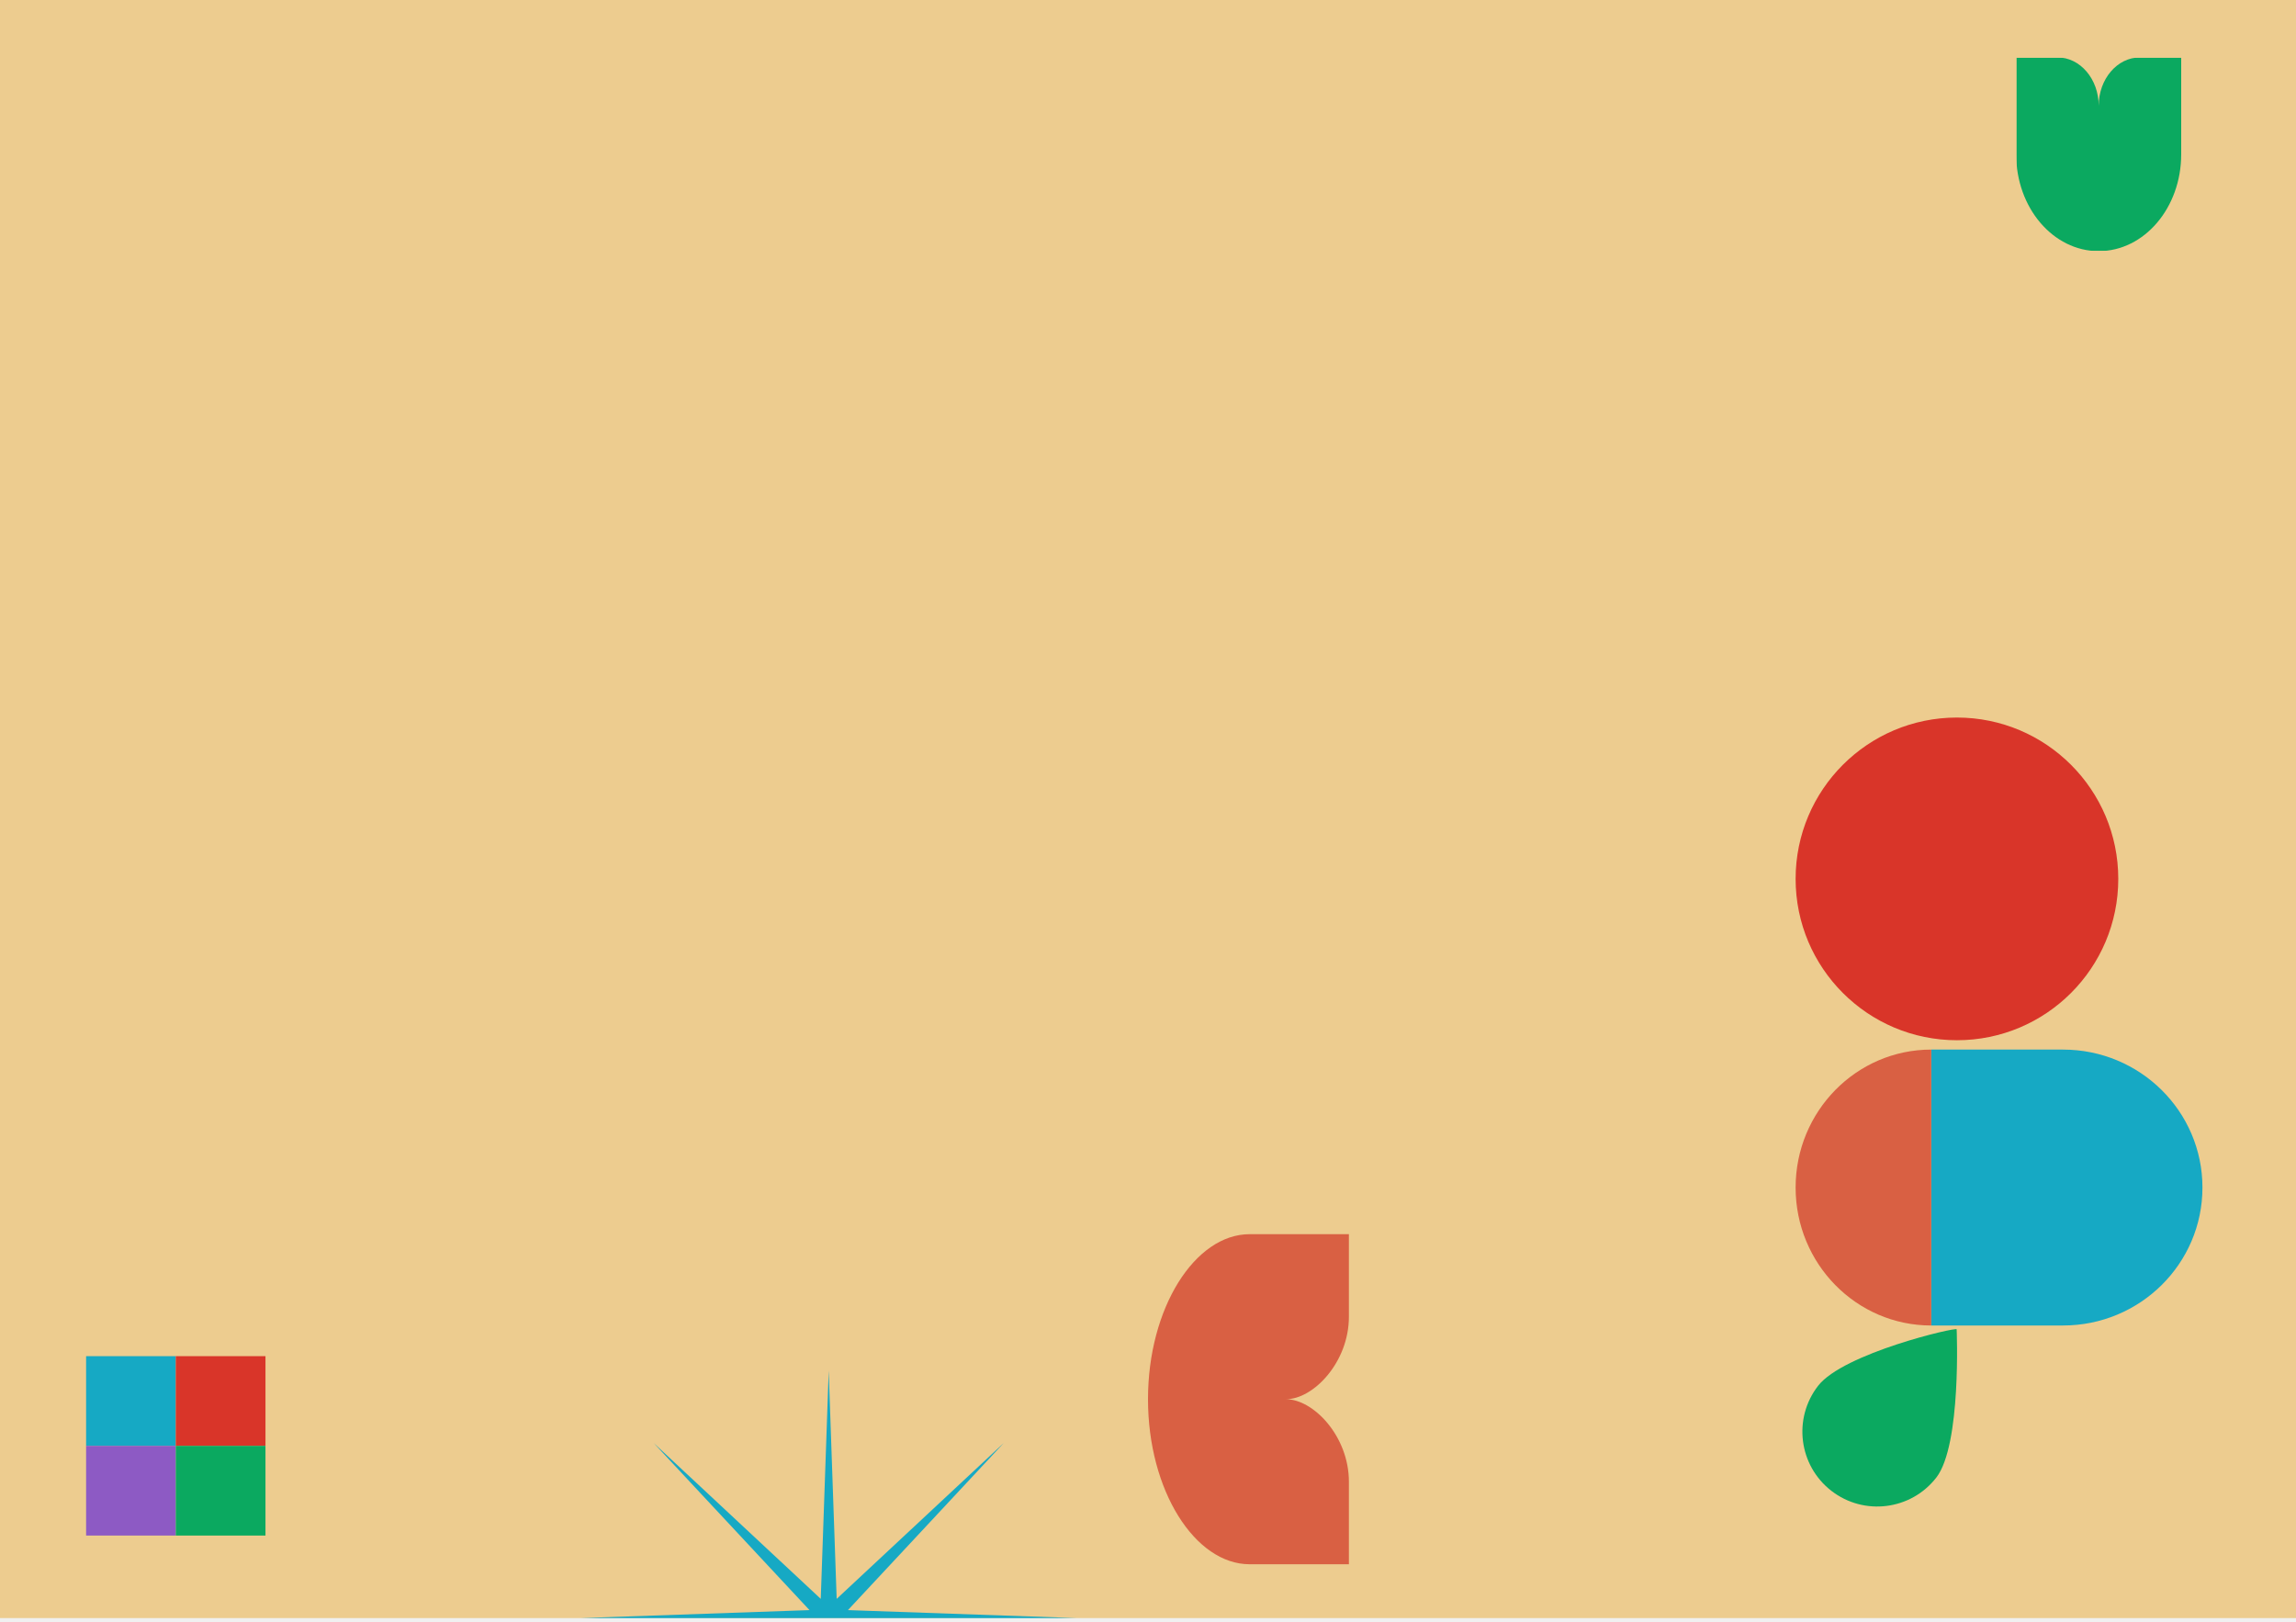
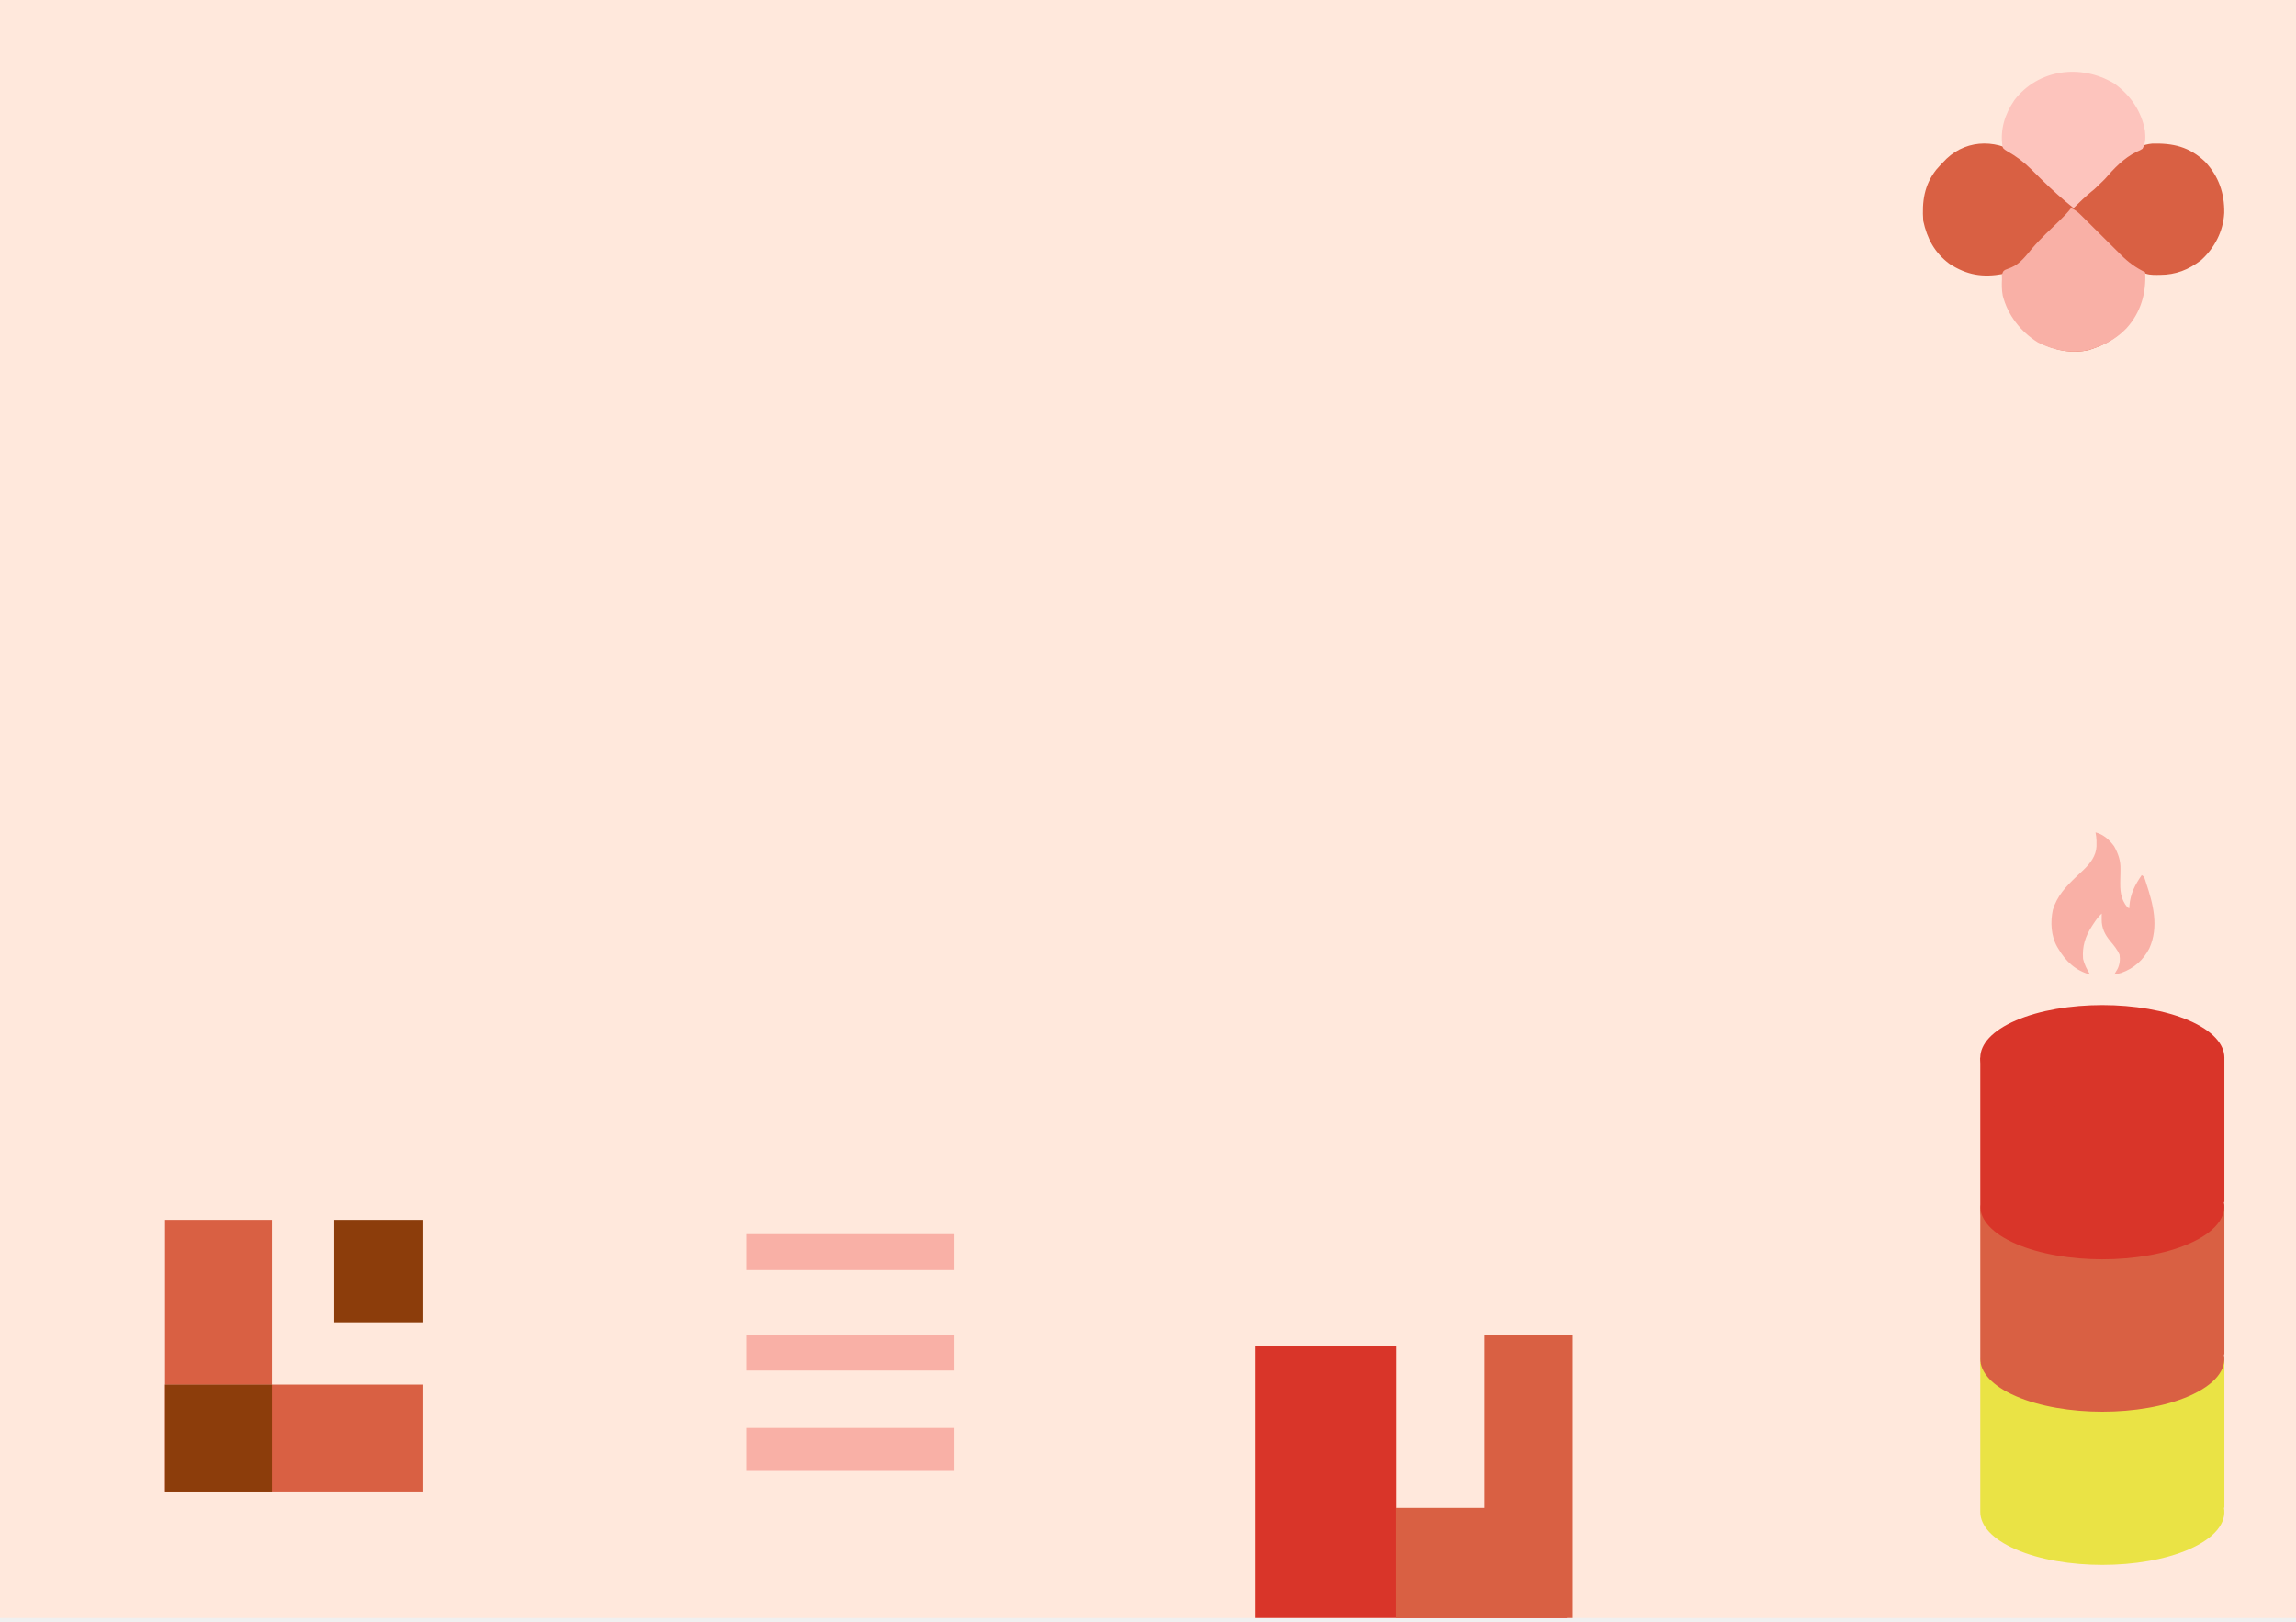
<svg xmlns="http://www.w3.org/2000/svg" width="320" height="226" viewBox="0 0 320 226" fill="none">
-   <g clip-path="url(#clip0_19244_45768)">
-     <path d="M0 0C105.6 0 211.2 0 320 0C320 74.415 320 148.83 320 225.5C214.4 225.5 108.8 225.5 0 225.5C0 151.085 0 76.67 0 0Z" fill="#EDCC8F" />
-     <path d="M115.5 191L116.609 222.823L139.895 201.105L118.178 224.391L150 225.5L118.178 226.609L139.895 249.895L116.609 228.178L115.5 260L114.391 228.178L91.105 249.895L112.823 226.609L81 225.5L112.823 224.391L91.105 201.105L114.391 222.823L115.5 191Z" fill="#16A9C4" />
-     <path fill-rule="evenodd" clip-rule="evenodd" d="M188 183.5L188 172L174.169 172C166.53 172 160 182.297 160 195C160 207.702 166.53 218 174.169 218L188 218L188 206.5C188 200.149 183.048 195 179.229 195C183.048 195 188 189.851 188 183.5Z" fill="#D96043" />
-     <circle cx="272.745" cy="122.485" r="22.485" fill="#D93529" />
-     <path fill-rule="evenodd" clip-rule="evenodd" d="M287.526 184.726C298.26 184.726 306.961 176.118 306.961 165.5C306.961 154.881 298.26 146.274 287.526 146.274L269.16 146.274L269.16 184.726L287.526 184.726Z" fill="#16A9C4" />
-     <path fill-rule="evenodd" clip-rule="evenodd" d="M269.16 146.274C258.722 146.274 250.26 154.882 250.26 165.5C250.26 176.119 258.722 184.727 269.16 184.727L269.16 146.274Z" fill="#D96043" />
-     <path d="M269.87 205.918C266.339 210.468 259.788 211.294 255.238 207.763C250.688 204.232 249.862 197.682 253.393 193.132C256.924 188.582 272.663 184.921 272.705 185.256C272.705 185.256 273.4 201.369 269.87 205.918Z" fill="#0BA960" />
-     <rect x="12" y="189" width="12.5" height="12.5" fill="#16A9C4" />
-     <rect x="24.5" y="189" width="12.5" height="12.5" fill="#D93529" />
-     <rect x="12" y="201.5" width="12.5" height="12.5" fill="#8D5AC4" />
-     <rect x="24.5" y="201.5" width="12.5" height="12.5" fill="#0BA960" />
-     <g clip-path="url(#clip1_19244_45768)">
-       <mask id="mask0_19244_45768" style="mask-type:luminance" maskUnits="userSpaceOnUse" x="281" y="8" width="23" height="27">
-         <path d="M304 8H281V35H304V8Z" fill="white" />
-       </mask>
-       <g mask="url(#mask0_19244_45768)">
-         <path fill-rule="evenodd" clip-rule="evenodd" d="M286.75 8H281V21.5C281 28.956 286.149 35 292.5 35C298.851 35 304 28.956 304 21.5V8H298.25C295.074 8 292.5 11.022 292.5 14.75C292.5 11.022 289.926 8 286.75 8Z" fill="#0BA960" />
-       </g>
-     </g>
+   <g clip-path="url(#clip0_19543_18310)">
+     <rect width="320" height="225.5" fill="#FFE8DC" />
+     <path d="M310.019 189.996H276V210.704C275.99 212.596 277.645 214.492 280.967 215.933C287.59 218.806 298.428 218.806 305.052 215.933C308.719 214.342 310.351 212.197 309.958 210.115L310.019 210.114V189.996Z" fill="#EAE345" />
+     <path d="M280.968 195.208C274.344 192.335 274.344 187.652 280.968 184.802C287.591 181.953 298.429 181.953 305.053 184.802C311.676 187.652 311.676 192.335 305.053 195.208C298.429 198.081 287.591 198.081 280.968 195.208Z" fill="#EAE345" />
+     <path d="M310.019 168.644H276V189.352C275.99 191.244 277.645 193.141 280.967 194.581C287.59 197.455 298.428 197.455 305.052 194.581C308.719 192.991 310.351 190.846 309.958 188.764L310.019 188.763V168.644Z" fill="#D96043" />
+     <path d="M280.968 173.862C274.344 170.989 274.344 166.307 280.968 163.457C287.591 160.607 298.429 160.607 305.053 163.457C311.676 166.307 311.676 170.989 305.053 173.862C298.429 176.735 287.591 176.735 280.968 173.862Z" fill="#D96043" />
+     <path d="M310.019 147.403H276V168.111C275.99 170.003 277.645 171.899 280.967 173.34C287.59 176.213 298.428 176.213 305.052 173.34C308.719 171.75 310.351 169.605 309.958 167.523L310.019 167.522V147.403Z" fill="#D93529" />
+     <path d="M280.968 152.616C274.344 149.742 274.344 145.06 280.968 142.21C287.591 139.36 298.429 139.36 305.053 142.21C311.676 145.06 311.676 149.742 305.053 152.616C298.429 155.489 287.591 155.489 280.968 152.616Z" fill="#D93529" />
+     <path d="M292.056 116C293.153 116.269 294.018 117.054 294.658 117.946C295.228 118.974 295.569 119.961 295.536 121.139C295.534 121.33 295.531 121.522 295.529 121.714C295.523 122.012 295.517 122.31 295.51 122.608C295.479 124.102 295.517 125.255 296.516 126.462C296.598 126.502 296.68 126.542 296.764 126.583C296.773 126.406 296.773 126.406 296.783 126.226C296.911 124.58 297.557 123.308 298.498 121.961C298.913 122.164 298.951 122.593 299.095 123.007C300.102 126.01 300.915 129.15 299.555 132.177C298.714 133.803 297.399 134.969 295.649 135.585C295.319 135.683 294.996 135.76 294.658 135.828C294.701 135.756 294.744 135.685 294.789 135.61C294.845 135.514 294.902 135.418 294.96 135.319C295.016 135.225 295.072 135.13 295.13 135.033C295.434 134.416 295.514 133.705 295.401 133.031C295.1 132.345 294.635 131.778 294.154 131.206C293.372 130.275 292.904 129.355 292.916 128.142C292.917 127.987 292.918 127.832 292.919 127.673C292.92 127.554 292.922 127.435 292.923 127.313C292.44 127.742 292.105 128.239 291.754 128.773C291.694 128.864 291.634 128.956 291.572 129.05C290.615 130.535 290.19 131.875 290.322 133.639C290.514 134.436 290.874 135.137 291.313 135.828C289.267 135.269 287.889 133.959 286.853 132.179C286.778 132.055 286.778 132.055 286.702 131.929C285.847 130.402 285.753 128.49 286.11 126.804C286.695 124.879 287.914 123.568 289.351 122.205C289.466 122.095 289.581 121.985 289.699 121.871C289.928 121.652 290.159 121.435 290.391 121.22C291.321 120.334 292.138 119.26 292.196 117.944C292.196 117.809 292.196 117.674 292.195 117.536C292.196 117.402 292.196 117.268 292.196 117.13C292.181 116.743 292.13 116.38 292.056 116Z" fill="#F9B0A6" />
+     <path d="M104 199C113.57 199 123.14 199 133 199C133 200.98 133 202.96 133 205C123.43 205 113.86 205 104 205C104 203.02 104 201.04 104 199Z" fill="#F9B0A6" />
+     <path d="M104 186C113.57 186 123.14 186 133 186C133 187.65 133 189.3 133 191C123.43 191 113.86 191 104 191C104 189.35 104 187.7 104 186Z" fill="#F9B0A6" />
+     <path d="M104 172C113.57 172 123.14 172 133 172C133 173.65 133 175.3 133 177C123.43 177 113.86 177 104 177C104 175.35 104 173.7 104 172Z" fill="#F9B0A6" />
+     <path d="M23 192.965C34.88 192.965 46.76 192.965 59 192.965C59 197.881 59 202.797 59 207.861C47.12 207.861 35.24 207.861 23 207.861C23 202.946 23 198.03 23 192.965Z" fill="#D96043" />
+     <path d="M23 170C27.916 170 32.832 170 37.897 170C37.897 177.579 37.897 185.157 37.897 192.966C32.981 192.966 28.065 192.966 23 192.966C23 185.387 23 177.808 23 170Z" fill="#D96043" />
+     <path d="M23 192.965C27.916 192.965 32.832 192.965 37.897 192.965C37.897 197.881 37.897 202.797 37.897 207.861C32.981 207.861 28.065 207.861 23 207.861C23 202.946 23 198.03 23 192.965Z" fill="#8C3D0B" />
+     <path d="M46.586 170C50.682 170 54.779 170 59 170C59 174.711 59 179.422 59 184.276C54.903 184.276 50.807 184.276 46.586 184.276C46.586 179.565 46.586 174.854 46.586 170Z" fill="#8C3D0B" />
+     <path d="M281.88 21.901C282.798 22.726 283.646 23.628 284.503 24.517C284.846 24.871 285.189 25.224 285.533 25.577C285.745 25.795 285.957 26.013 286.168 26.232C287.075 27.169 288.023 28.045 289.068 28.822C289.145 28.744 289.221 28.665 289.3 28.584C289.651 28.227 290.002 27.87 290.353 27.514C290.474 27.39 290.594 27.267 290.719 27.14C291.314 26.536 291.906 25.964 292.579 25.446C293.124 24.925 293.619 24.368 294.114 23.8C295.634 22.101 297.535 20.228 299.935 20.014C302.862 19.929 305.123 20.442 307.33 22.534C309.218 24.562 310.048 26.931 309.998 29.681C309.864 32.235 308.657 34.539 306.787 36.249C305.02 37.608 303.231 38.304 301.031 38.306C300.889 38.308 300.748 38.31 300.602 38.312C299.858 38.314 299.272 38.291 298.596 37.937C298.651 38.104 298.707 38.271 298.763 38.443C299.016 40.803 298.142 43.382 296.683 45.224C295.326 46.838 293.728 47.897 291.743 48.571C291.443 48.676 291.443 48.676 291.137 48.782C288.787 49.316 286.325 48.834 284.224 47.715C281.889 46.21 280.15 43.92 279.477 41.186C279.288 40.139 279.315 39.143 279.54 38.106C279.415 38.13 279.289 38.154 279.16 38.18C276.343 38.696 274.129 38.35 271.683 36.755C269.636 35.225 268.584 33.257 268.048 30.773C267.861 28.095 268.172 25.797 269.869 23.64C270.238 23.214 270.619 22.808 271.015 22.407C271.109 22.31 271.203 22.213 271.301 22.113C274.302 19.267 278.74 19.396 281.88 21.901Z" fill="#D96043" />
+     <path d="M288.655 29C289.256 29.252 289.638 29.588 290.095 30.044C290.242 30.19 290.389 30.336 290.54 30.486C290.777 30.723 290.777 30.723 291.018 30.965C291.184 31.129 291.349 31.293 291.515 31.456C292.216 32.151 292.915 32.847 293.614 33.544C294.042 33.971 294.471 34.397 294.901 34.822C295.142 35.061 295.382 35.302 295.622 35.542C296.66 36.568 297.663 37.306 298.979 37.942C299.141 40.842 298.37 43.562 296.366 45.756C295.064 47.115 293.544 47.98 291.752 48.572C291.546 48.641 291.341 48.711 291.129 48.782C288.71 49.315 286.175 48.835 284.013 47.716C281.609 46.212 279.82 43.922 279.127 41.19C278.988 40.441 278.983 39.713 279.019 38.955C279.016 38.742 279.012 38.53 279.009 38.311C279.191 37.773 279.191 37.773 279.499 37.592C279.77 37.484 280.043 37.379 280.317 37.277C281.55 36.757 282.357 35.653 283.186 34.661C284.391 33.244 285.766 31.978 287.106 30.687C287.663 30.151 288.177 29.607 288.655 29Z" fill="#F9B0A6" />
+     <path d="M298.952 18.247C298.472 15.506 296.962 13.292 294.66 11.629C290.001 8.855 284.092 9.622 280.757 13.945C279.408 15.919 278.735 18.076 279.097 20.438C279.212 20.728 279.212 20.728 279.727 21.059C280.997 21.769 282.047 22.558 283.072 23.571C283.495 23.995 283.921 24.416 284.349 24.835L284.607 25.088C286.004 26.462 287.465 27.764 288.996 29C289.806 28.204 290.612 27.415 291.496 26.694C291.829 26.431 291.829 26.431 292.086 26.188L293.116 25.195L293.371 24.939C294.624 23.481 296.015 22.019 297.782 21.152C298.24 20.956 298.24 20.956 298.609 20.728C299.061 19.921 299.034 19.141 298.952 18.247Z" fill="#FDC4BD" />
+     <path d="M175 187.605C181.465 187.605 187.93 187.605 194.592 187.605C194.592 195.239 194.592 202.873 194.592 210.738C198.866 210.738 203.141 210.738 207.545 210.738C207.545 203.104 207.545 195.47 207.545 187.605C211.125 187.605 214.704 187.605 218.393 187.605C218.393 201.925 218.393 216.245 218.393 230.998C204.073 230.998 189.754 230.998 175 230.998C175 216.679 175 202.359 175 187.605Z" fill="#D93529" />
+     <path d="M206.894 186C210.601 186 215.379 186 219.198 186C219.198 200.85 219.198 215.7 219.198 231C211.065 231 202.933 231 194.555 231C194.555 224.121 194.555 217.242 194.555 210.154C198.98 210.154 202.335 210.154 206.894 210.154C206.894 202.183 206.894 194.212 206.894 186Z" fill="#D96043" />
  </g>
  <defs>
-     <clipPath id="clip0_19244_45768">
+     <clipPath id="clip0_19543_18310">
      <rect width="320" height="225.5" fill="white" />
-     </clipPath>
-     <clipPath id="clip1_19244_45768">
-       <rect width="23" height="27" fill="white" transform="translate(281 8)" />
    </clipPath>
  </defs>
</svg>
